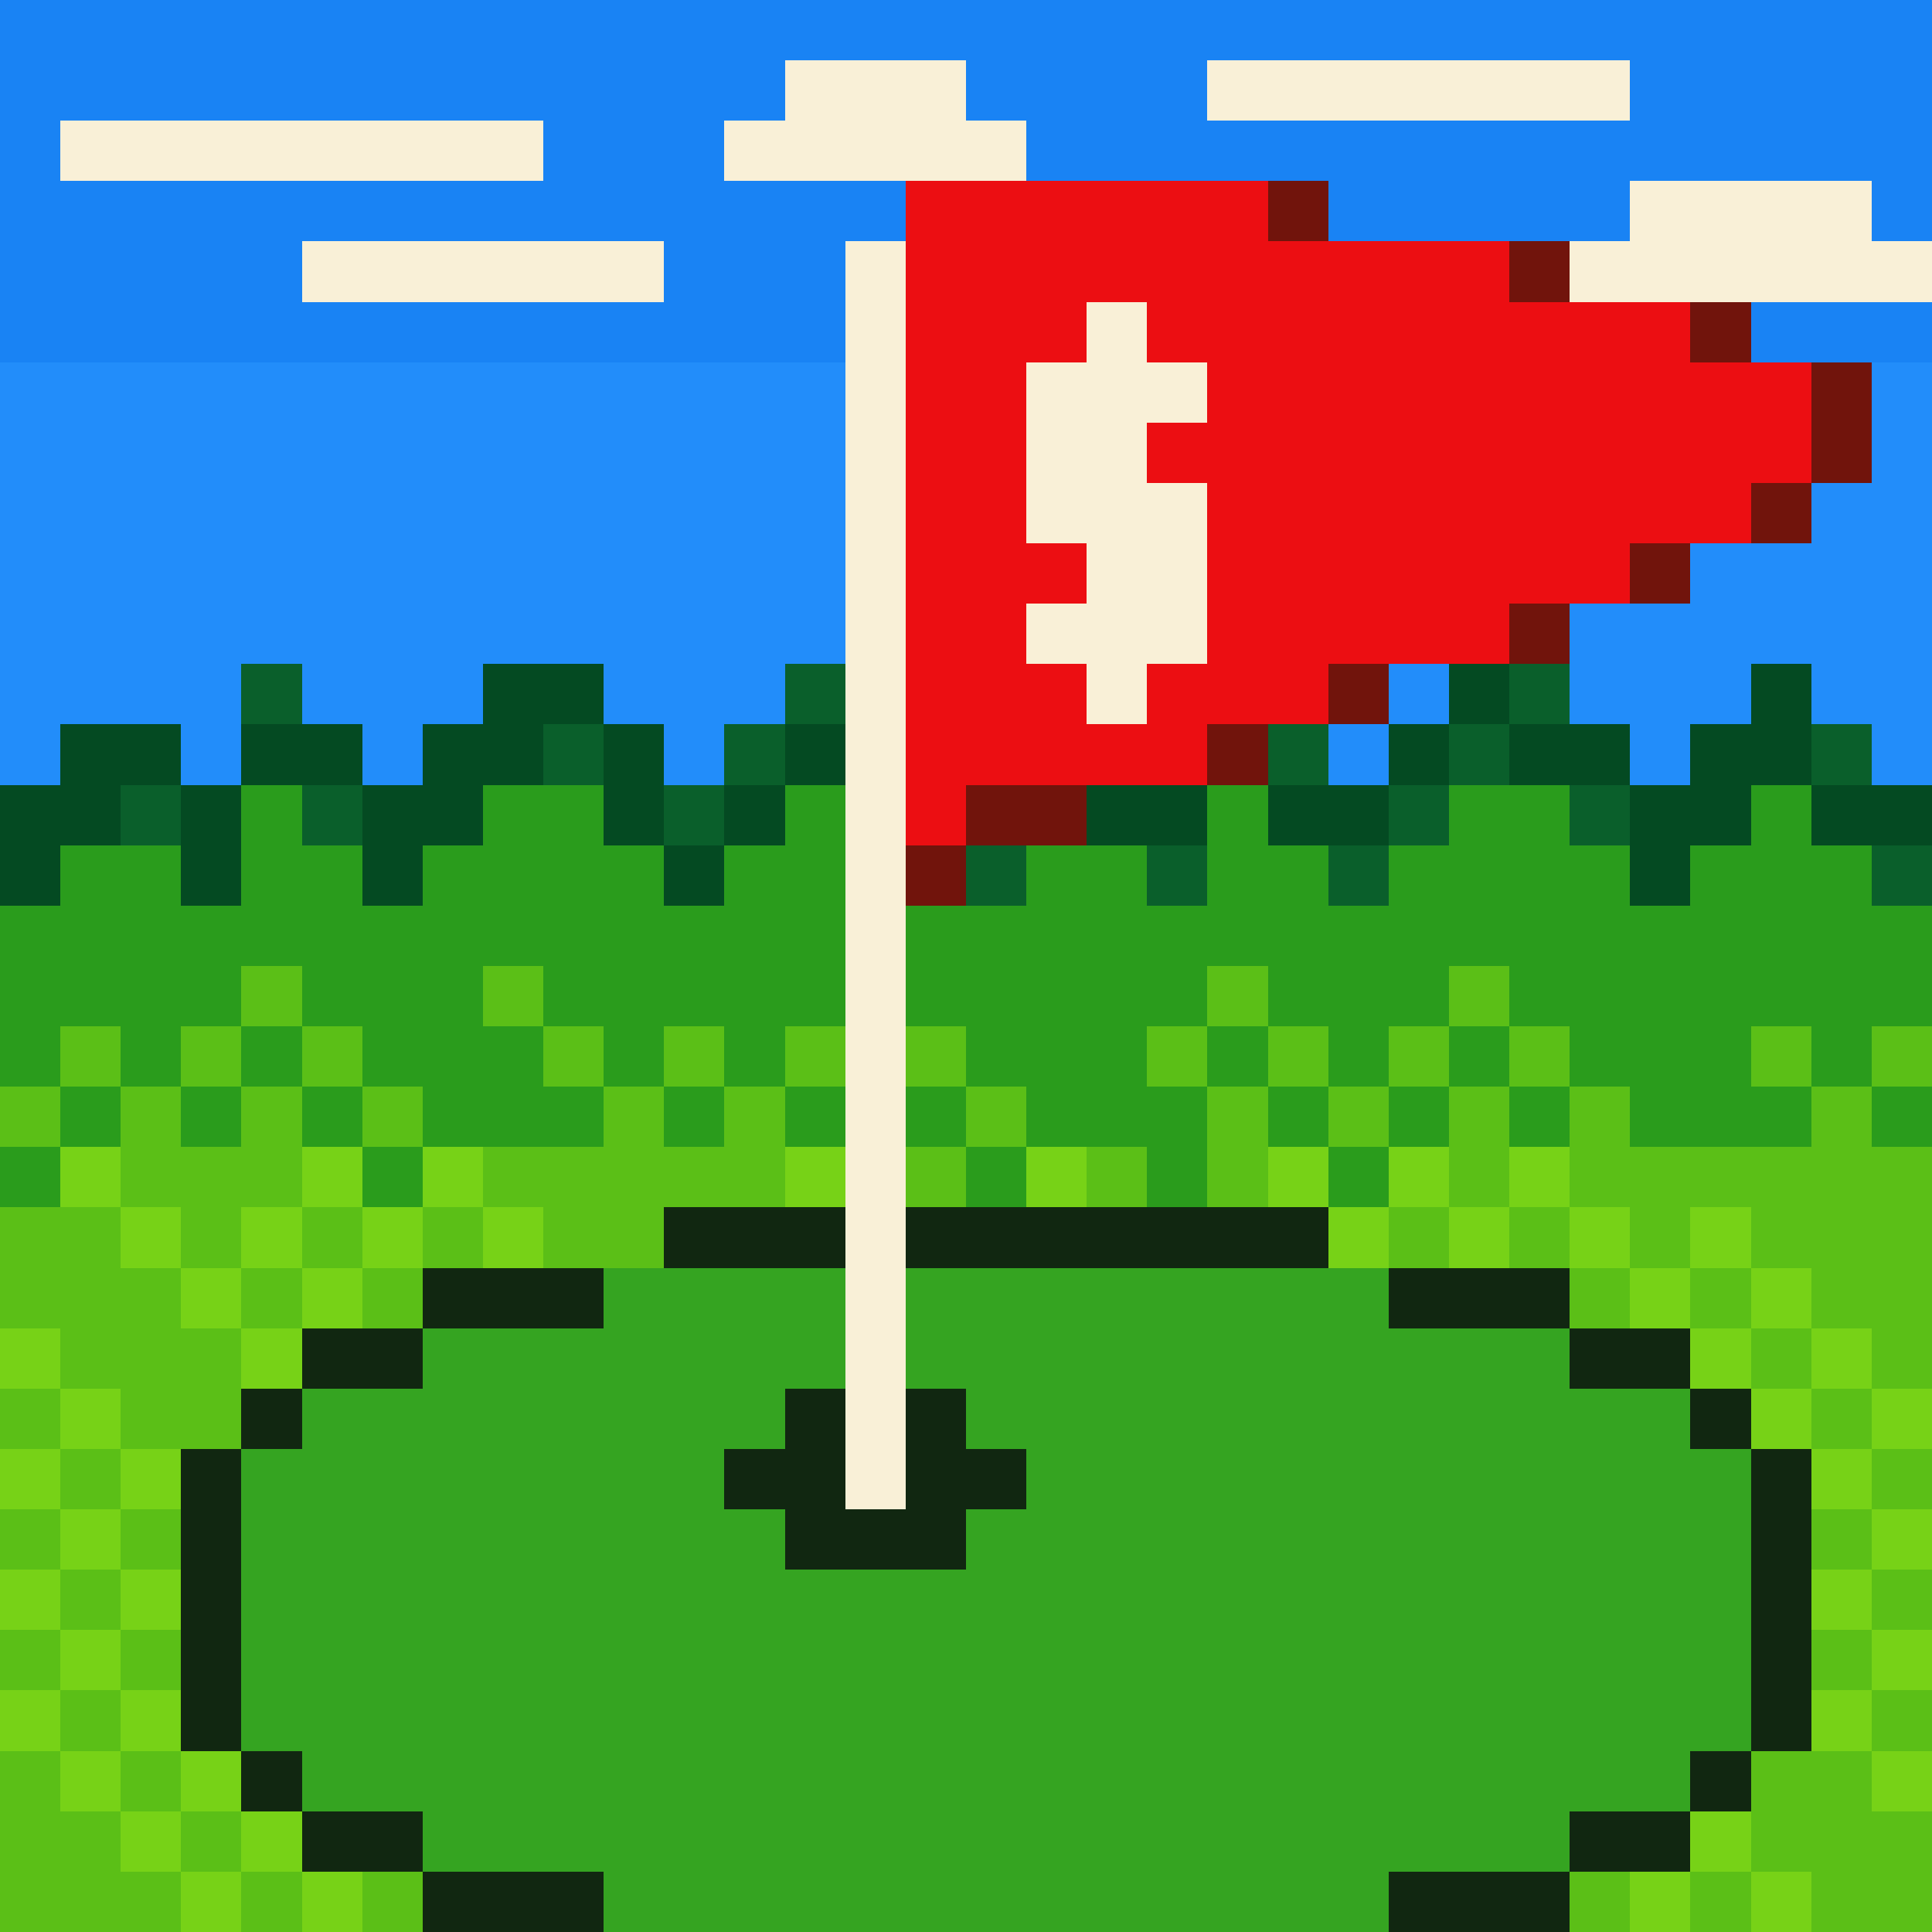
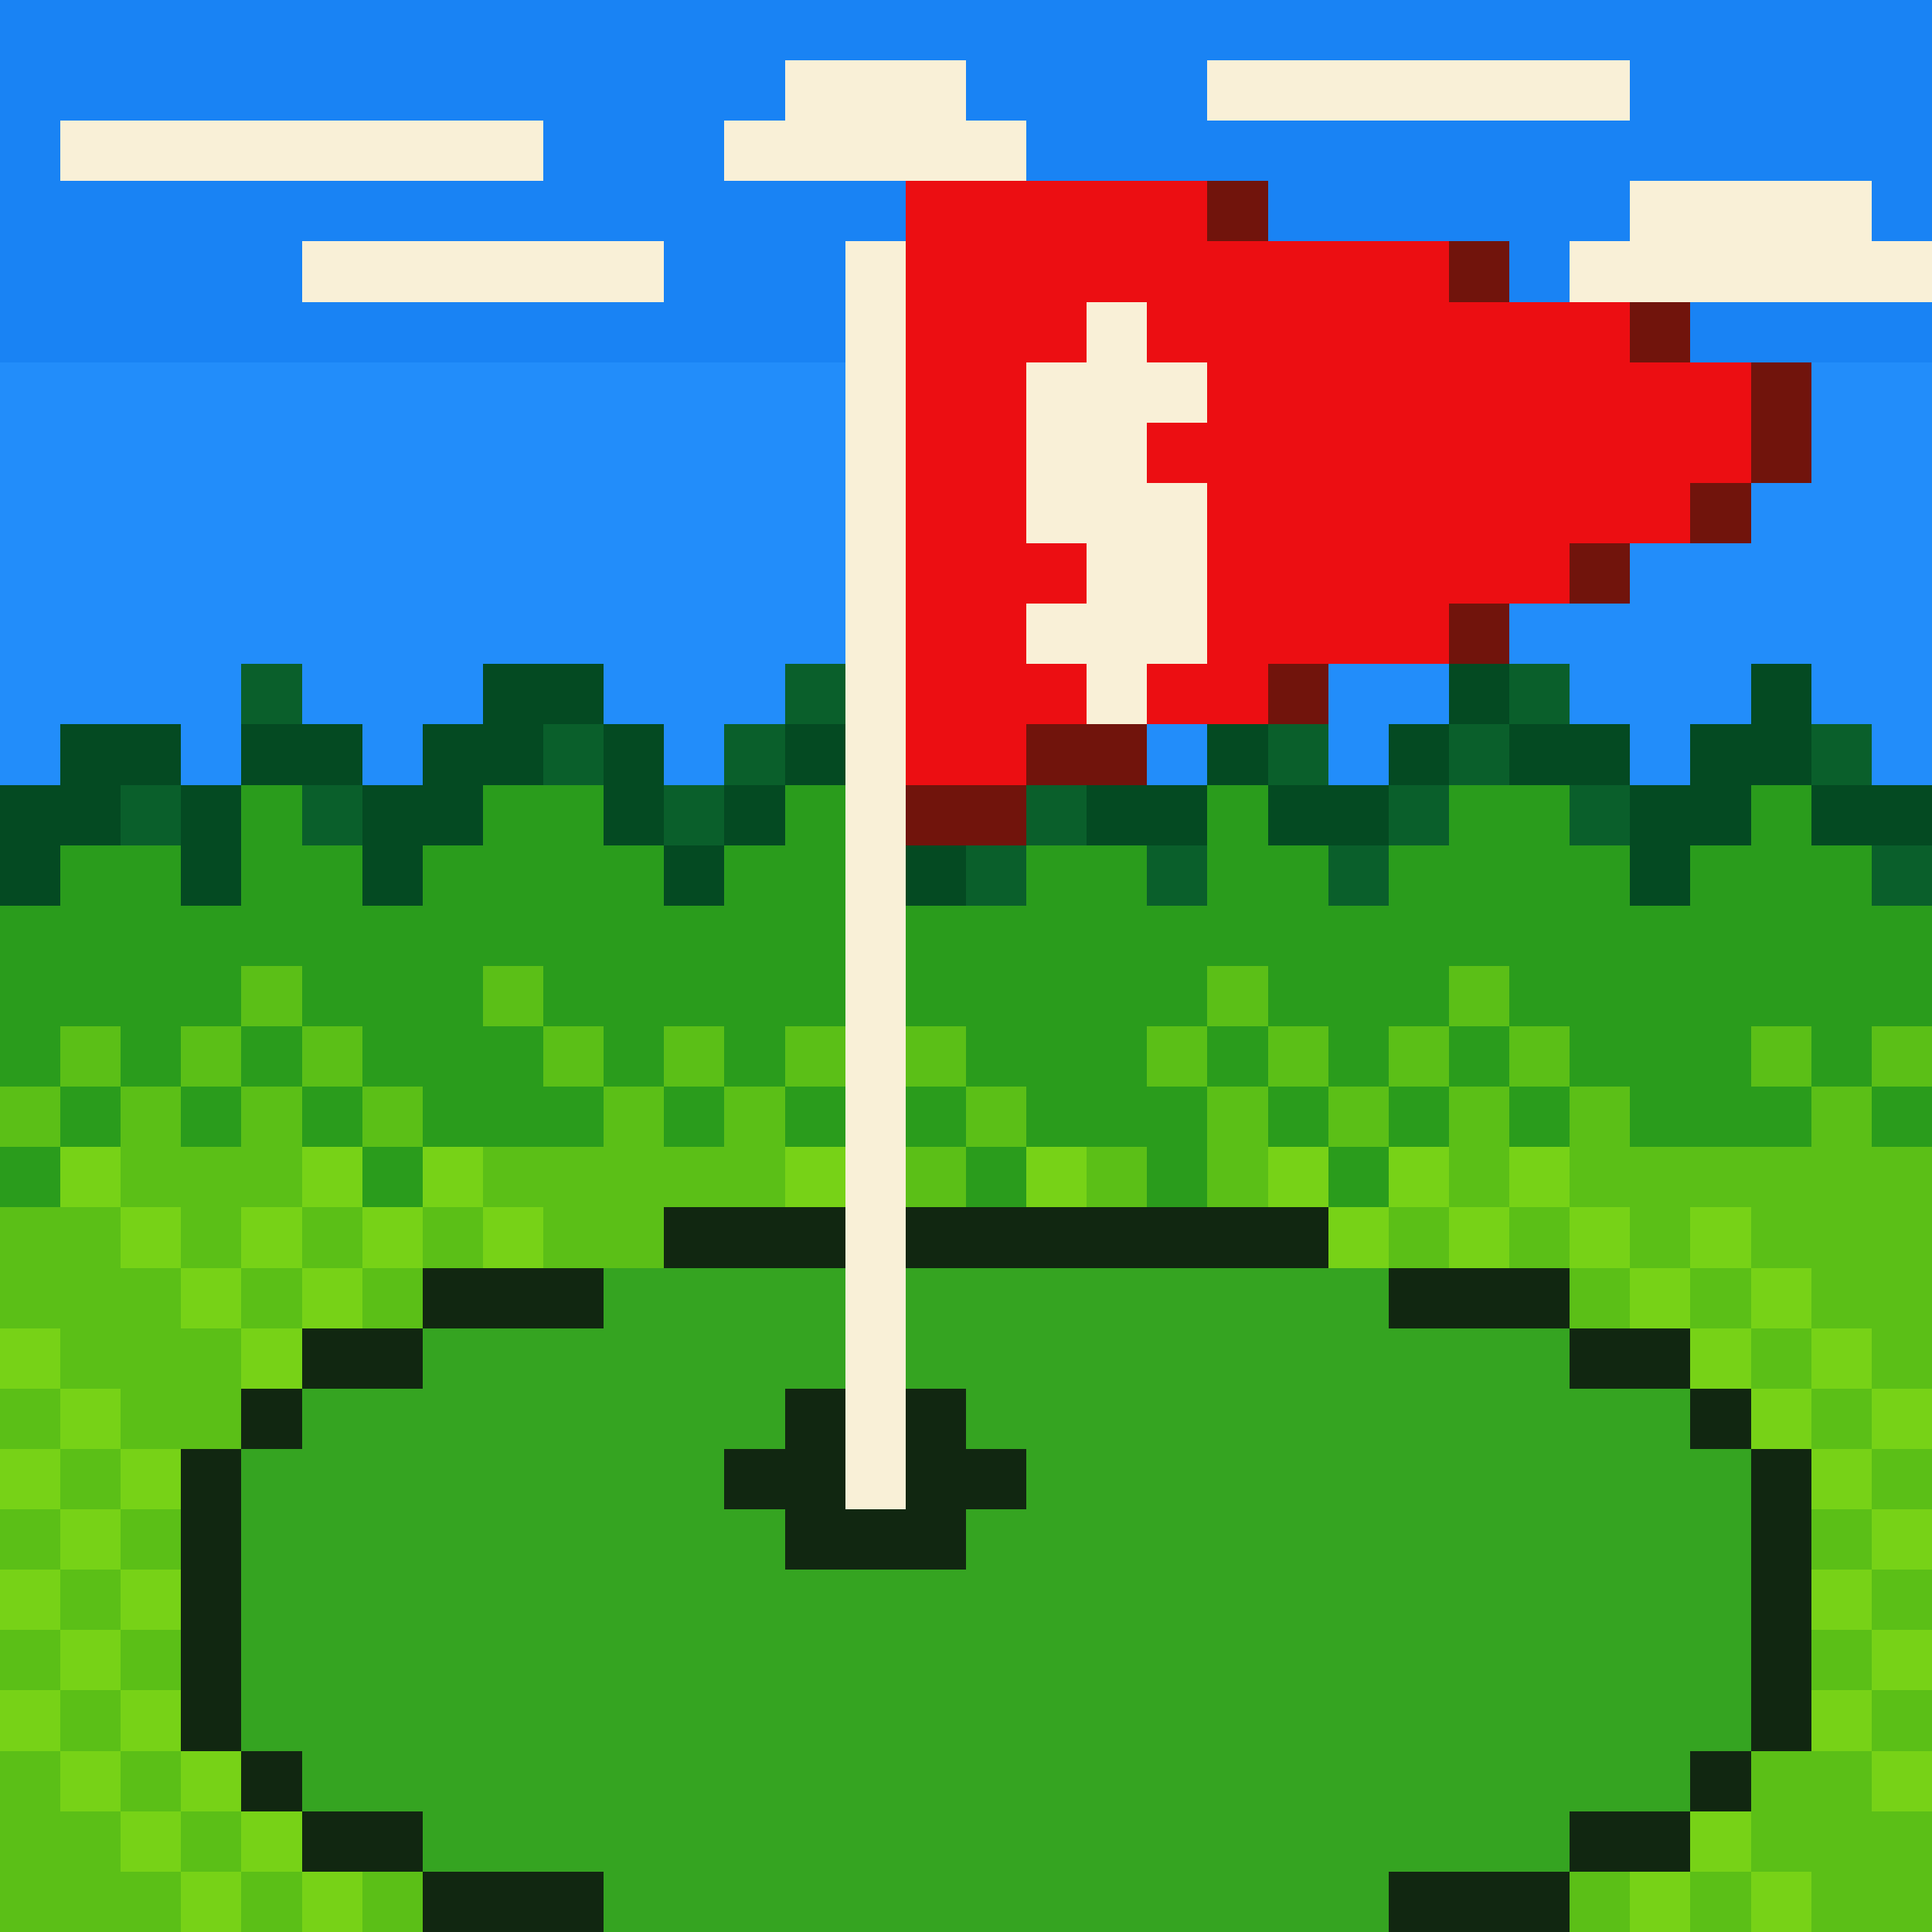
<svg xmlns="http://www.w3.org/2000/svg" viewBox="0 0 32 32" shape-rendering="crispEdges">
  <rect x="0" y="0" width="32" height="1" fill="#1983f4" />
  <rect x="0" y="1" width="13" height="1" fill="#1983f4" />
  <rect x="13" y="1" width="3" height="1" fill="#f9f0d7" />
  <rect x="16" y="1" width="4" height="1" fill="#1983f4" />
  <rect x="20" y="1" width="7" height="1" fill="#f9f0d7" />
  <rect x="27" y="1" width="5" height="1" fill="#1983f4" />
  <rect x="0" y="2" width="1" height="1" fill="#1983f4" />
  <rect x="1" y="2" width="8" height="1" fill="#f9f0d7" />
  <rect x="9" y="2" width="3" height="1" fill="#1983f4" />
  <rect x="12" y="2" width="5" height="1" fill="#f9f0d7" />
  <rect x="17" y="2" width="15" height="1" fill="#1983f4" />
  <rect x="0" y="3" width="15" height="1" fill="#1983f4" />
-   <rect x="15" y="3" width="6" height="1" fill="#ec0e12" />
-   <rect x="21" y="3" width="1" height="1" fill="#71140c" />
-   <rect x="22" y="3" width="5" height="1" fill="#1983f4" />
+   <rect x="15" y="3" width="5" height="1" fill="#ec0e12" />
+   <rect x="20" y="3" width="1" height="1" fill="#71140c" />
+   <rect x="21" y="3" width="6" height="1" fill="#1983f4" />
  <rect x="27" y="3" width="4" height="1" fill="#f9f0d7" />
  <rect x="31" y="3" width="1" height="1" fill="#1983f4" />
  <rect x="0" y="4" width="5" height="1" fill="#1983f4" />
  <rect x="5" y="4" width="6" height="1" fill="#f9f0d7" />
  <rect x="11" y="4" width="3" height="1" fill="#1983f4" />
  <rect x="14" y="4" width="1" height="1" fill="#f9f0d7" />
-   <rect x="15" y="4" width="10" height="1" fill="#ec0e12" />
-   <rect x="25" y="4" width="1" height="1" fill="#71140c" />
+   <rect x="15" y="4" width="9" height="1" fill="#ec0e12" />
+   <rect x="24" y="4" width="1" height="1" fill="#71140c" />
+   <rect x="25" y="4" width="1" height="1" fill="#1983f4" />
  <rect x="26" y="4" width="6" height="1" fill="#f9f0d7" />
  <rect x="0" y="5" width="14" height="1" fill="#1983f4" />
  <rect x="14" y="5" width="1" height="1" fill="#f9f0d7" />
  <rect x="15" y="5" width="3" height="1" fill="#ec0e12" />
  <rect x="18" y="5" width="1" height="1" fill="#f9f0d7" />
-   <rect x="19" y="5" width="9" height="1" fill="#ec0e12" />
-   <rect x="28" y="5" width="1" height="1" fill="#71140c" />
-   <rect x="29" y="5" width="3" height="1" fill="#1983f4" />
+   <rect x="19" y="5" width="8" height="1" fill="#ec0e12" />
+   <rect x="27" y="5" width="1" height="1" fill="#71140c" />
+   <rect x="28" y="5" width="4" height="1" fill="#1983f4" />
  <rect x="0" y="6" width="14" height="1" fill="#228dfa" />
  <rect x="14" y="6" width="1" height="1" fill="#f9f0d7" />
  <rect x="15" y="6" width="2" height="1" fill="#ec0e12" />
  <rect x="17" y="6" width="3" height="1" fill="#f9f0d7" />
-   <rect x="20" y="6" width="10" height="1" fill="#ec0e12" />
-   <rect x="30" y="6" width="1" height="1" fill="#71140c" />
-   <rect x="31" y="6" width="1" height="1" fill="#228dfa" />
+   <rect x="20" y="6" width="9" height="1" fill="#ec0e12" />
+   <rect x="29" y="6" width="1" height="1" fill="#71140c" />
+   <rect x="30" y="6" width="2" height="1" fill="#228dfa" />
  <rect x="0" y="7" width="14" height="1" fill="#228dfa" />
  <rect x="14" y="7" width="1" height="1" fill="#f9f0d7" />
  <rect x="15" y="7" width="2" height="1" fill="#ec0e12" />
  <rect x="17" y="7" width="2" height="1" fill="#f9f0d7" />
-   <rect x="19" y="7" width="11" height="1" fill="#ec0e12" />
-   <rect x="30" y="7" width="1" height="1" fill="#71140c" />
-   <rect x="31" y="7" width="1" height="1" fill="#228dfa" />
+   <rect x="19" y="7" width="10" height="1" fill="#ec0e12" />
+   <rect x="29" y="7" width="1" height="1" fill="#71140c" />
+   <rect x="30" y="7" width="2" height="1" fill="#228dfa" />
  <rect x="0" y="8" width="14" height="1" fill="#228dfa" />
  <rect x="14" y="8" width="1" height="1" fill="#f9f0d7" />
  <rect x="15" y="8" width="2" height="1" fill="#ec0e12" />
  <rect x="17" y="8" width="3" height="1" fill="#f9f0d7" />
-   <rect x="20" y="8" width="9" height="1" fill="#ec0e12" />
-   <rect x="29" y="8" width="1" height="1" fill="#71140c" />
-   <rect x="30" y="8" width="2" height="1" fill="#228dfa" />
+   <rect x="20" y="8" width="8" height="1" fill="#ec0e12" />
+   <rect x="28" y="8" width="1" height="1" fill="#71140c" />
+   <rect x="29" y="8" width="3" height="1" fill="#228dfa" />
  <rect x="0" y="9" width="14" height="1" fill="#228dfa" />
  <rect x="14" y="9" width="1" height="1" fill="#f9f0d7" />
  <rect x="15" y="9" width="3" height="1" fill="#ec0e12" />
  <rect x="18" y="9" width="2" height="1" fill="#f9f0d7" />
-   <rect x="20" y="9" width="7" height="1" fill="#ec0e12" />
-   <rect x="27" y="9" width="1" height="1" fill="#71140c" />
-   <rect x="28" y="9" width="4" height="1" fill="#228dfa" />
+   <rect x="20" y="9" width="6" height="1" fill="#ec0e12" />
+   <rect x="26" y="9" width="1" height="1" fill="#71140c" />
+   <rect x="27" y="9" width="5" height="1" fill="#228dfa" />
  <rect x="0" y="10" width="14" height="1" fill="#228dfa" />
  <rect x="14" y="10" width="1" height="1" fill="#f9f0d7" />
  <rect x="15" y="10" width="2" height="1" fill="#ec0e12" />
  <rect x="17" y="10" width="3" height="1" fill="#f9f0d7" />
-   <rect x="20" y="10" width="5" height="1" fill="#ec0e12" />
-   <rect x="25" y="10" width="1" height="1" fill="#71140c" />
-   <rect x="26" y="10" width="6" height="1" fill="#228dfa" />
+   <rect x="20" y="10" width="4" height="1" fill="#ec0e12" />
+   <rect x="24" y="10" width="1" height="1" fill="#71140c" />
+   <rect x="25" y="10" width="7" height="1" fill="#228dfa" />
  <rect x="0" y="11" width="4" height="1" fill="#228dfa" />
  <rect x="4" y="11" width="1" height="1" fill="#0a5f2b" />
  <rect x="5" y="11" width="3" height="1" fill="#228dfa" />
  <rect x="8" y="11" width="2" height="1" fill="#044a22" />
  <rect x="10" y="11" width="3" height="1" fill="#228dfa" />
  <rect x="13" y="11" width="1" height="1" fill="#0a5f2b" />
  <rect x="14" y="11" width="1" height="1" fill="#f9f0d7" />
  <rect x="15" y="11" width="3" height="1" fill="#ec0e12" />
  <rect x="18" y="11" width="1" height="1" fill="#f9f0d7" />
-   <rect x="19" y="11" width="3" height="1" fill="#ec0e12" />
-   <rect x="22" y="11" width="1" height="1" fill="#71140c" />
-   <rect x="23" y="11" width="1" height="1" fill="#228dfa" />
+   <rect x="19" y="11" width="2" height="1" fill="#ec0e12" />
+   <rect x="21" y="11" width="1" height="1" fill="#71140c" />
+   <rect x="22" y="11" width="2" height="1" fill="#228dfa" />
  <rect x="24" y="11" width="1" height="1" fill="#044a22" />
  <rect x="25" y="11" width="1" height="1" fill="#0a5f2b" />
  <rect x="26" y="11" width="3" height="1" fill="#228dfa" />
  <rect x="29" y="11" width="1" height="1" fill="#044a22" />
  <rect x="30" y="11" width="2" height="1" fill="#228dfa" />
  <rect x="0" y="12" width="1" height="1" fill="#228dfa" />
  <rect x="1" y="12" width="2" height="1" fill="#044a22" />
  <rect x="3" y="12" width="1" height="1" fill="#228dfa" />
  <rect x="4" y="12" width="2" height="1" fill="#044a22" />
  <rect x="6" y="12" width="1" height="1" fill="#228dfa" />
  <rect x="7" y="12" width="2" height="1" fill="#044a22" />
  <rect x="9" y="12" width="1" height="1" fill="#0a5f2b" />
  <rect x="10" y="12" width="1" height="1" fill="#044a22" />
  <rect x="11" y="12" width="1" height="1" fill="#228dfa" />
  <rect x="12" y="12" width="1" height="1" fill="#0a5f2b" />
  <rect x="13" y="12" width="1" height="1" fill="#044a22" />
  <rect x="14" y="12" width="1" height="1" fill="#f9f0d7" />
-   <rect x="15" y="12" width="5" height="1" fill="#ec0e12" />
-   <rect x="20" y="12" width="1" height="1" fill="#71140c" />
+   <rect x="15" y="12" width="2" height="1" fill="#ec0e12" />
+   <rect x="17" y="12" width="2" height="1" fill="#71140c" />
+   <rect x="19" y="12" width="1" height="1" fill="#228dfa" />
+   <rect x="20" y="12" width="1" height="1" fill="#044a22" />
  <rect x="21" y="12" width="1" height="1" fill="#0a5f2b" />
  <rect x="22" y="12" width="1" height="1" fill="#228dfa" />
  <rect x="23" y="12" width="1" height="1" fill="#044a22" />
  <rect x="24" y="12" width="1" height="1" fill="#0a5f2b" />
  <rect x="25" y="12" width="2" height="1" fill="#044a22" />
  <rect x="27" y="12" width="1" height="1" fill="#228dfa" />
  <rect x="28" y="12" width="2" height="1" fill="#044a22" />
  <rect x="30" y="12" width="1" height="1" fill="#0a5f2b" />
  <rect x="31" y="12" width="1" height="1" fill="#228dfa" />
  <rect x="0" y="13" width="2" height="1" fill="#044a22" />
  <rect x="2" y="13" width="1" height="1" fill="#0a5f2b" />
  <rect x="3" y="13" width="1" height="1" fill="#044a22" />
  <rect x="4" y="13" width="1" height="1" fill="#2a9c1c" />
  <rect x="5" y="13" width="1" height="1" fill="#0a5f2b" />
  <rect x="6" y="13" width="2" height="1" fill="#044a22" />
  <rect x="8" y="13" width="2" height="1" fill="#2a9c1c" />
  <rect x="10" y="13" width="1" height="1" fill="#044a22" />
  <rect x="11" y="13" width="1" height="1" fill="#0a5f2b" />
  <rect x="12" y="13" width="1" height="1" fill="#044a22" />
  <rect x="13" y="13" width="1" height="1" fill="#2a9c1c" />
  <rect x="14" y="13" width="1" height="1" fill="#f9f0d7" />
-   <rect x="15" y="13" width="1" height="1" fill="#ec0e12" />
-   <rect x="16" y="13" width="2" height="1" fill="#71140c" />
+   <rect x="15" y="13" width="2" height="1" fill="#71140c" />
+   <rect x="17" y="13" width="1" height="1" fill="#0a5f2b" />
  <rect x="18" y="13" width="2" height="1" fill="#044a22" />
  <rect x="20" y="13" width="1" height="1" fill="#2a9c1c" />
  <rect x="21" y="13" width="2" height="1" fill="#044a22" />
  <rect x="23" y="13" width="1" height="1" fill="#0a5f2b" />
  <rect x="24" y="13" width="2" height="1" fill="#2a9c1c" />
  <rect x="26" y="13" width="1" height="1" fill="#0a5f2b" />
  <rect x="27" y="13" width="2" height="1" fill="#044a22" />
  <rect x="29" y="13" width="1" height="1" fill="#2a9c1c" />
  <rect x="30" y="13" width="2" height="1" fill="#044a22" />
  <rect x="0" y="14" width="1" height="1" fill="#044a22" />
  <rect x="1" y="14" width="2" height="1" fill="#2a9c1c" />
  <rect x="3" y="14" width="1" height="1" fill="#044a22" />
  <rect x="4" y="14" width="2" height="1" fill="#2a9c1c" />
  <rect x="6" y="14" width="1" height="1" fill="#044a22" />
  <rect x="7" y="14" width="4" height="1" fill="#2a9c1c" />
  <rect x="11" y="14" width="1" height="1" fill="#044a22" />
  <rect x="12" y="14" width="2" height="1" fill="#2a9c1c" />
  <rect x="14" y="14" width="1" height="1" fill="#f9f0d7" />
-   <rect x="15" y="14" width="1" height="1" fill="#71140c" />
+   <rect x="15" y="14" width="1" height="1" fill="#044a22" />
  <rect x="16" y="14" width="1" height="1" fill="#0a5f2b" />
  <rect x="17" y="14" width="2" height="1" fill="#2a9c1c" />
  <rect x="19" y="14" width="1" height="1" fill="#0a5f2b" />
  <rect x="20" y="14" width="2" height="1" fill="#2a9c1c" />
  <rect x="22" y="14" width="1" height="1" fill="#0a5f2b" />
  <rect x="23" y="14" width="4" height="1" fill="#2a9c1c" />
  <rect x="27" y="14" width="1" height="1" fill="#044a22" />
  <rect x="28" y="14" width="3" height="1" fill="#2a9c1c" />
  <rect x="31" y="14" width="1" height="1" fill="#0a5f2b" />
  <rect x="0" y="15" width="14" height="1" fill="#2a9c1c" />
  <rect x="14" y="15" width="1" height="1" fill="#f9f0d7" />
  <rect x="15" y="15" width="17" height="1" fill="#2a9c1c" />
  <rect x="0" y="16" width="4" height="1" fill="#2a9c1c" />
  <rect x="4" y="16" width="1" height="1" fill="#5bbf17" />
  <rect x="5" y="16" width="3" height="1" fill="#2a9c1c" />
  <rect x="8" y="16" width="1" height="1" fill="#5bbf17" />
  <rect x="9" y="16" width="5" height="1" fill="#2a9c1c" />
  <rect x="14" y="16" width="1" height="1" fill="#f9f0d7" />
  <rect x="15" y="16" width="5" height="1" fill="#2a9c1c" />
  <rect x="20" y="16" width="1" height="1" fill="#5bbf17" />
  <rect x="21" y="16" width="3" height="1" fill="#2a9c1c" />
  <rect x="24" y="16" width="1" height="1" fill="#5bbf17" />
  <rect x="25" y="16" width="7" height="1" fill="#2a9c1c" />
  <rect x="0" y="17" width="1" height="1" fill="#2a9c1c" />
  <rect x="1" y="17" width="1" height="1" fill="#5bbf17" />
  <rect x="2" y="17" width="1" height="1" fill="#2a9c1c" />
  <rect x="3" y="17" width="1" height="1" fill="#5bbf17" />
  <rect x="4" y="17" width="1" height="1" fill="#2a9c1c" />
  <rect x="5" y="17" width="1" height="1" fill="#5bbf17" />
  <rect x="6" y="17" width="3" height="1" fill="#2a9c1c" />
  <rect x="9" y="17" width="1" height="1" fill="#5bbf17" />
  <rect x="10" y="17" width="1" height="1" fill="#2a9c1c" />
  <rect x="11" y="17" width="1" height="1" fill="#5bbf17" />
  <rect x="12" y="17" width="1" height="1" fill="#2a9c1c" />
  <rect x="13" y="17" width="1" height="1" fill="#5bbf17" />
  <rect x="14" y="17" width="1" height="1" fill="#f9f0d7" />
  <rect x="15" y="17" width="1" height="1" fill="#5bbf17" />
  <rect x="16" y="17" width="3" height="1" fill="#2a9c1c" />
  <rect x="19" y="17" width="1" height="1" fill="#5bbf17" />
  <rect x="20" y="17" width="1" height="1" fill="#2a9c1c" />
  <rect x="21" y="17" width="1" height="1" fill="#5bbf17" />
  <rect x="22" y="17" width="1" height="1" fill="#2a9c1c" />
  <rect x="23" y="17" width="1" height="1" fill="#5bbf17" />
  <rect x="24" y="17" width="1" height="1" fill="#2a9c1c" />
  <rect x="25" y="17" width="1" height="1" fill="#5bbf17" />
  <rect x="26" y="17" width="3" height="1" fill="#2a9c1c" />
  <rect x="29" y="17" width="1" height="1" fill="#5bbf17" />
  <rect x="30" y="17" width="1" height="1" fill="#2a9c1c" />
  <rect x="31" y="17" width="1" height="1" fill="#5bbf17" />
  <rect x="0" y="18" width="1" height="1" fill="#5bbf17" />
  <rect x="1" y="18" width="1" height="1" fill="#2a9c1c" />
  <rect x="2" y="18" width="1" height="1" fill="#5bbf17" />
  <rect x="3" y="18" width="1" height="1" fill="#2a9c1c" />
  <rect x="4" y="18" width="1" height="1" fill="#5bbf17" />
  <rect x="5" y="18" width="1" height="1" fill="#2a9c1c" />
  <rect x="6" y="18" width="1" height="1" fill="#5bbf17" />
  <rect x="7" y="18" width="3" height="1" fill="#2a9c1c" />
  <rect x="10" y="18" width="1" height="1" fill="#5bbf17" />
  <rect x="11" y="18" width="1" height="1" fill="#2a9c1c" />
  <rect x="12" y="18" width="1" height="1" fill="#5bbf17" />
  <rect x="13" y="18" width="1" height="1" fill="#2a9c1c" />
  <rect x="14" y="18" width="1" height="1" fill="#f9f0d7" />
  <rect x="15" y="18" width="1" height="1" fill="#2a9c1c" />
  <rect x="16" y="18" width="1" height="1" fill="#5bbf17" />
  <rect x="17" y="18" width="3" height="1" fill="#2a9c1c" />
  <rect x="20" y="18" width="1" height="1" fill="#5bbf17" />
  <rect x="21" y="18" width="1" height="1" fill="#2a9c1c" />
  <rect x="22" y="18" width="1" height="1" fill="#5bbf17" />
  <rect x="23" y="18" width="1" height="1" fill="#2a9c1c" />
  <rect x="24" y="18" width="1" height="1" fill="#5bbf17" />
  <rect x="25" y="18" width="1" height="1" fill="#2a9c1c" />
  <rect x="26" y="18" width="1" height="1" fill="#5bbf17" />
  <rect x="27" y="18" width="3" height="1" fill="#2a9c1c" />
  <rect x="30" y="18" width="1" height="1" fill="#5bbf17" />
  <rect x="31" y="18" width="1" height="1" fill="#2a9c1c" />
  <rect x="0" y="19" width="1" height="1" fill="#2a9c1c" />
  <rect x="1" y="19" width="1" height="1" fill="#77d217" />
  <rect x="2" y="19" width="3" height="1" fill="#5bbf17" />
  <rect x="5" y="19" width="1" height="1" fill="#77d217" />
  <rect x="6" y="19" width="1" height="1" fill="#2a9c1c" />
  <rect x="7" y="19" width="1" height="1" fill="#77d217" />
  <rect x="8" y="19" width="5" height="1" fill="#5bbf17" />
  <rect x="13" y="19" width="1" height="1" fill="#77d217" />
  <rect x="14" y="19" width="1" height="1" fill="#f9f0d7" />
  <rect x="15" y="19" width="1" height="1" fill="#5bbf17" />
  <rect x="16" y="19" width="1" height="1" fill="#2a9c1c" />
  <rect x="17" y="19" width="1" height="1" fill="#77d217" />
  <rect x="18" y="19" width="1" height="1" fill="#5bbf17" />
  <rect x="19" y="19" width="1" height="1" fill="#2a9c1c" />
  <rect x="20" y="19" width="1" height="1" fill="#5bbf17" />
  <rect x="21" y="19" width="1" height="1" fill="#77d217" />
  <rect x="22" y="19" width="1" height="1" fill="#2a9c1c" />
  <rect x="23" y="19" width="1" height="1" fill="#77d217" />
  <rect x="24" y="19" width="1" height="1" fill="#5bbf17" />
  <rect x="25" y="19" width="1" height="1" fill="#77d217" />
  <rect x="26" y="19" width="6" height="1" fill="#5bbf17" />
  <rect x="0" y="20" width="2" height="1" fill="#5bbf17" />
  <rect x="2" y="20" width="1" height="1" fill="#77d217" />
  <rect x="3" y="20" width="1" height="1" fill="#5bbf17" />
  <rect x="4" y="20" width="1" height="1" fill="#77d217" />
  <rect x="5" y="20" width="1" height="1" fill="#5bbf17" />
  <rect x="6" y="20" width="1" height="1" fill="#77d217" />
  <rect x="7" y="20" width="1" height="1" fill="#5bbf17" />
  <rect x="8" y="20" width="1" height="1" fill="#77d217" />
  <rect x="9" y="20" width="2" height="1" fill="#5bbf17" />
  <rect x="11" y="20" width="3" height="1" fill="#112711" />
  <rect x="14" y="20" width="1" height="1" fill="#f9f0d7" />
  <rect x="15" y="20" width="7" height="1" fill="#112711" />
  <rect x="22" y="20" width="1" height="1" fill="#77d217" />
  <rect x="23" y="20" width="1" height="1" fill="#5bbf17" />
  <rect x="24" y="20" width="1" height="1" fill="#77d217" />
  <rect x="25" y="20" width="1" height="1" fill="#5bbf17" />
  <rect x="26" y="20" width="1" height="1" fill="#77d217" />
  <rect x="27" y="20" width="1" height="1" fill="#5bbf17" />
  <rect x="28" y="20" width="1" height="1" fill="#77d217" />
  <rect x="29" y="20" width="3" height="1" fill="#5bbf17" />
  <rect x="0" y="21" width="3" height="1" fill="#5bbf17" />
  <rect x="3" y="21" width="1" height="1" fill="#77d217" />
  <rect x="4" y="21" width="1" height="1" fill="#5bbf17" />
  <rect x="5" y="21" width="1" height="1" fill="#77d217" />
  <rect x="6" y="21" width="1" height="1" fill="#5bbf17" />
  <rect x="7" y="21" width="3" height="1" fill="#112711" />
  <rect x="10" y="21" width="4" height="1" fill="#35a421" />
  <rect x="14" y="21" width="1" height="1" fill="#f9f0d7" />
  <rect x="15" y="21" width="8" height="1" fill="#35a421" />
  <rect x="23" y="21" width="3" height="1" fill="#112711" />
  <rect x="26" y="21" width="1" height="1" fill="#5bbf17" />
  <rect x="27" y="21" width="1" height="1" fill="#77d217" />
  <rect x="28" y="21" width="1" height="1" fill="#5bbf17" />
  <rect x="29" y="21" width="1" height="1" fill="#77d217" />
  <rect x="30" y="21" width="2" height="1" fill="#5bbf17" />
  <rect x="0" y="22" width="1" height="1" fill="#77d217" />
  <rect x="1" y="22" width="3" height="1" fill="#5bbf17" />
  <rect x="4" y="22" width="1" height="1" fill="#77d217" />
  <rect x="5" y="22" width="2" height="1" fill="#112711" />
  <rect x="7" y="22" width="7" height="1" fill="#35a421" />
  <rect x="14" y="22" width="1" height="1" fill="#f9f0d7" />
  <rect x="15" y="22" width="11" height="1" fill="#35a421" />
  <rect x="26" y="22" width="2" height="1" fill="#112711" />
  <rect x="28" y="22" width="1" height="1" fill="#77d217" />
  <rect x="29" y="22" width="1" height="1" fill="#5bbf17" />
  <rect x="30" y="22" width="1" height="1" fill="#77d217" />
  <rect x="31" y="22" width="1" height="1" fill="#5bbf17" />
  <rect x="0" y="23" width="1" height="1" fill="#5bbf17" />
  <rect x="1" y="23" width="1" height="1" fill="#77d217" />
  <rect x="2" y="23" width="2" height="1" fill="#5bbf17" />
  <rect x="4" y="23" width="1" height="1" fill="#112711" />
  <rect x="5" y="23" width="8" height="1" fill="#35a421" />
  <rect x="13" y="23" width="1" height="1" fill="#112711" />
  <rect x="14" y="23" width="1" height="1" fill="#f9f0d7" />
  <rect x="15" y="23" width="1" height="1" fill="#112711" />
  <rect x="16" y="23" width="12" height="1" fill="#35a421" />
  <rect x="28" y="23" width="1" height="1" fill="#112711" />
  <rect x="29" y="23" width="1" height="1" fill="#77d217" />
  <rect x="30" y="23" width="1" height="1" fill="#5bbf17" />
  <rect x="31" y="23" width="1" height="1" fill="#77d217" />
  <rect x="0" y="24" width="1" height="1" fill="#77d217" />
  <rect x="1" y="24" width="1" height="1" fill="#5bbf17" />
  <rect x="2" y="24" width="1" height="1" fill="#77d217" />
  <rect x="3" y="24" width="1" height="1" fill="#112711" />
  <rect x="4" y="24" width="8" height="1" fill="#35a421" />
  <rect x="12" y="24" width="2" height="1" fill="#112711" />
  <rect x="14" y="24" width="1" height="1" fill="#f9f0d7" />
  <rect x="15" y="24" width="2" height="1" fill="#112711" />
  <rect x="17" y="24" width="12" height="1" fill="#35a421" />
  <rect x="29" y="24" width="1" height="1" fill="#112711" />
  <rect x="30" y="24" width="1" height="1" fill="#77d217" />
  <rect x="31" y="24" width="1" height="1" fill="#5bbf17" />
  <rect x="0" y="25" width="1" height="1" fill="#5bbf17" />
  <rect x="1" y="25" width="1" height="1" fill="#77d217" />
  <rect x="2" y="25" width="1" height="1" fill="#5bbf17" />
  <rect x="3" y="25" width="1" height="1" fill="#112711" />
  <rect x="4" y="25" width="9" height="1" fill="#35a421" />
  <rect x="13" y="25" width="3" height="1" fill="#112711" />
  <rect x="16" y="25" width="13" height="1" fill="#35a421" />
  <rect x="29" y="25" width="1" height="1" fill="#112711" />
  <rect x="30" y="25" width="1" height="1" fill="#5bbf17" />
  <rect x="31" y="25" width="1" height="1" fill="#77d217" />
  <rect x="0" y="26" width="1" height="1" fill="#77d217" />
  <rect x="1" y="26" width="1" height="1" fill="#5bbf17" />
  <rect x="2" y="26" width="1" height="1" fill="#77d217" />
  <rect x="3" y="26" width="1" height="1" fill="#112711" />
  <rect x="4" y="26" width="25" height="1" fill="#35a421" />
  <rect x="29" y="26" width="1" height="1" fill="#112711" />
  <rect x="30" y="26" width="1" height="1" fill="#77d217" />
  <rect x="31" y="26" width="1" height="1" fill="#5bbf17" />
  <rect x="0" y="27" width="1" height="1" fill="#5bbf17" />
  <rect x="1" y="27" width="1" height="1" fill="#77d217" />
  <rect x="2" y="27" width="1" height="1" fill="#5bbf17" />
  <rect x="3" y="27" width="1" height="1" fill="#112711" />
  <rect x="4" y="27" width="25" height="1" fill="#35a421" />
  <rect x="29" y="27" width="1" height="1" fill="#112711" />
  <rect x="30" y="27" width="1" height="1" fill="#5bbf17" />
  <rect x="31" y="27" width="1" height="1" fill="#77d217" />
  <rect x="0" y="28" width="1" height="1" fill="#77d217" />
  <rect x="1" y="28" width="1" height="1" fill="#5bbf17" />
  <rect x="2" y="28" width="1" height="1" fill="#77d217" />
  <rect x="3" y="28" width="1" height="1" fill="#112711" />
  <rect x="4" y="28" width="25" height="1" fill="#35a421" />
  <rect x="29" y="28" width="1" height="1" fill="#112711" />
  <rect x="30" y="28" width="1" height="1" fill="#77d217" />
  <rect x="31" y="28" width="1" height="1" fill="#5bbf17" />
  <rect x="0" y="29" width="1" height="1" fill="#5bbf17" />
  <rect x="1" y="29" width="1" height="1" fill="#77d217" />
  <rect x="2" y="29" width="1" height="1" fill="#5bbf17" />
  <rect x="3" y="29" width="1" height="1" fill="#77d217" />
  <rect x="4" y="29" width="1" height="1" fill="#112711" />
  <rect x="5" y="29" width="23" height="1" fill="#35a421" />
  <rect x="28" y="29" width="1" height="1" fill="#112711" />
  <rect x="29" y="29" width="2" height="1" fill="#5bbf17" />
  <rect x="31" y="29" width="1" height="1" fill="#77d217" />
  <rect x="0" y="30" width="2" height="1" fill="#5bbf17" />
  <rect x="2" y="30" width="1" height="1" fill="#77d217" />
  <rect x="3" y="30" width="1" height="1" fill="#5bbf17" />
  <rect x="4" y="30" width="1" height="1" fill="#77d217" />
  <rect x="5" y="30" width="2" height="1" fill="#112711" />
  <rect x="7" y="30" width="19" height="1" fill="#35a421" />
  <rect x="26" y="30" width="2" height="1" fill="#112711" />
  <rect x="28" y="30" width="1" height="1" fill="#77d217" />
  <rect x="29" y="30" width="3" height="1" fill="#5bbf17" />
  <rect x="0" y="31" width="3" height="1" fill="#5bbf17" />
  <rect x="3" y="31" width="1" height="1" fill="#77d217" />
  <rect x="4" y="31" width="1" height="1" fill="#5bbf17" />
  <rect x="5" y="31" width="1" height="1" fill="#77d217" />
  <rect x="6" y="31" width="1" height="1" fill="#5bbf17" />
  <rect x="7" y="31" width="3" height="1" fill="#112711" />
  <rect x="10" y="31" width="13" height="1" fill="#35a421" />
  <rect x="23" y="31" width="3" height="1" fill="#112711" />
  <rect x="26" y="31" width="1" height="1" fill="#5bbf17" />
  <rect x="27" y="31" width="1" height="1" fill="#77d217" />
  <rect x="28" y="31" width="1" height="1" fill="#5bbf17" />
  <rect x="29" y="31" width="1" height="1" fill="#77d217" />
  <rect x="30" y="31" width="2" height="1" fill="#5bbf17" />
</svg>
